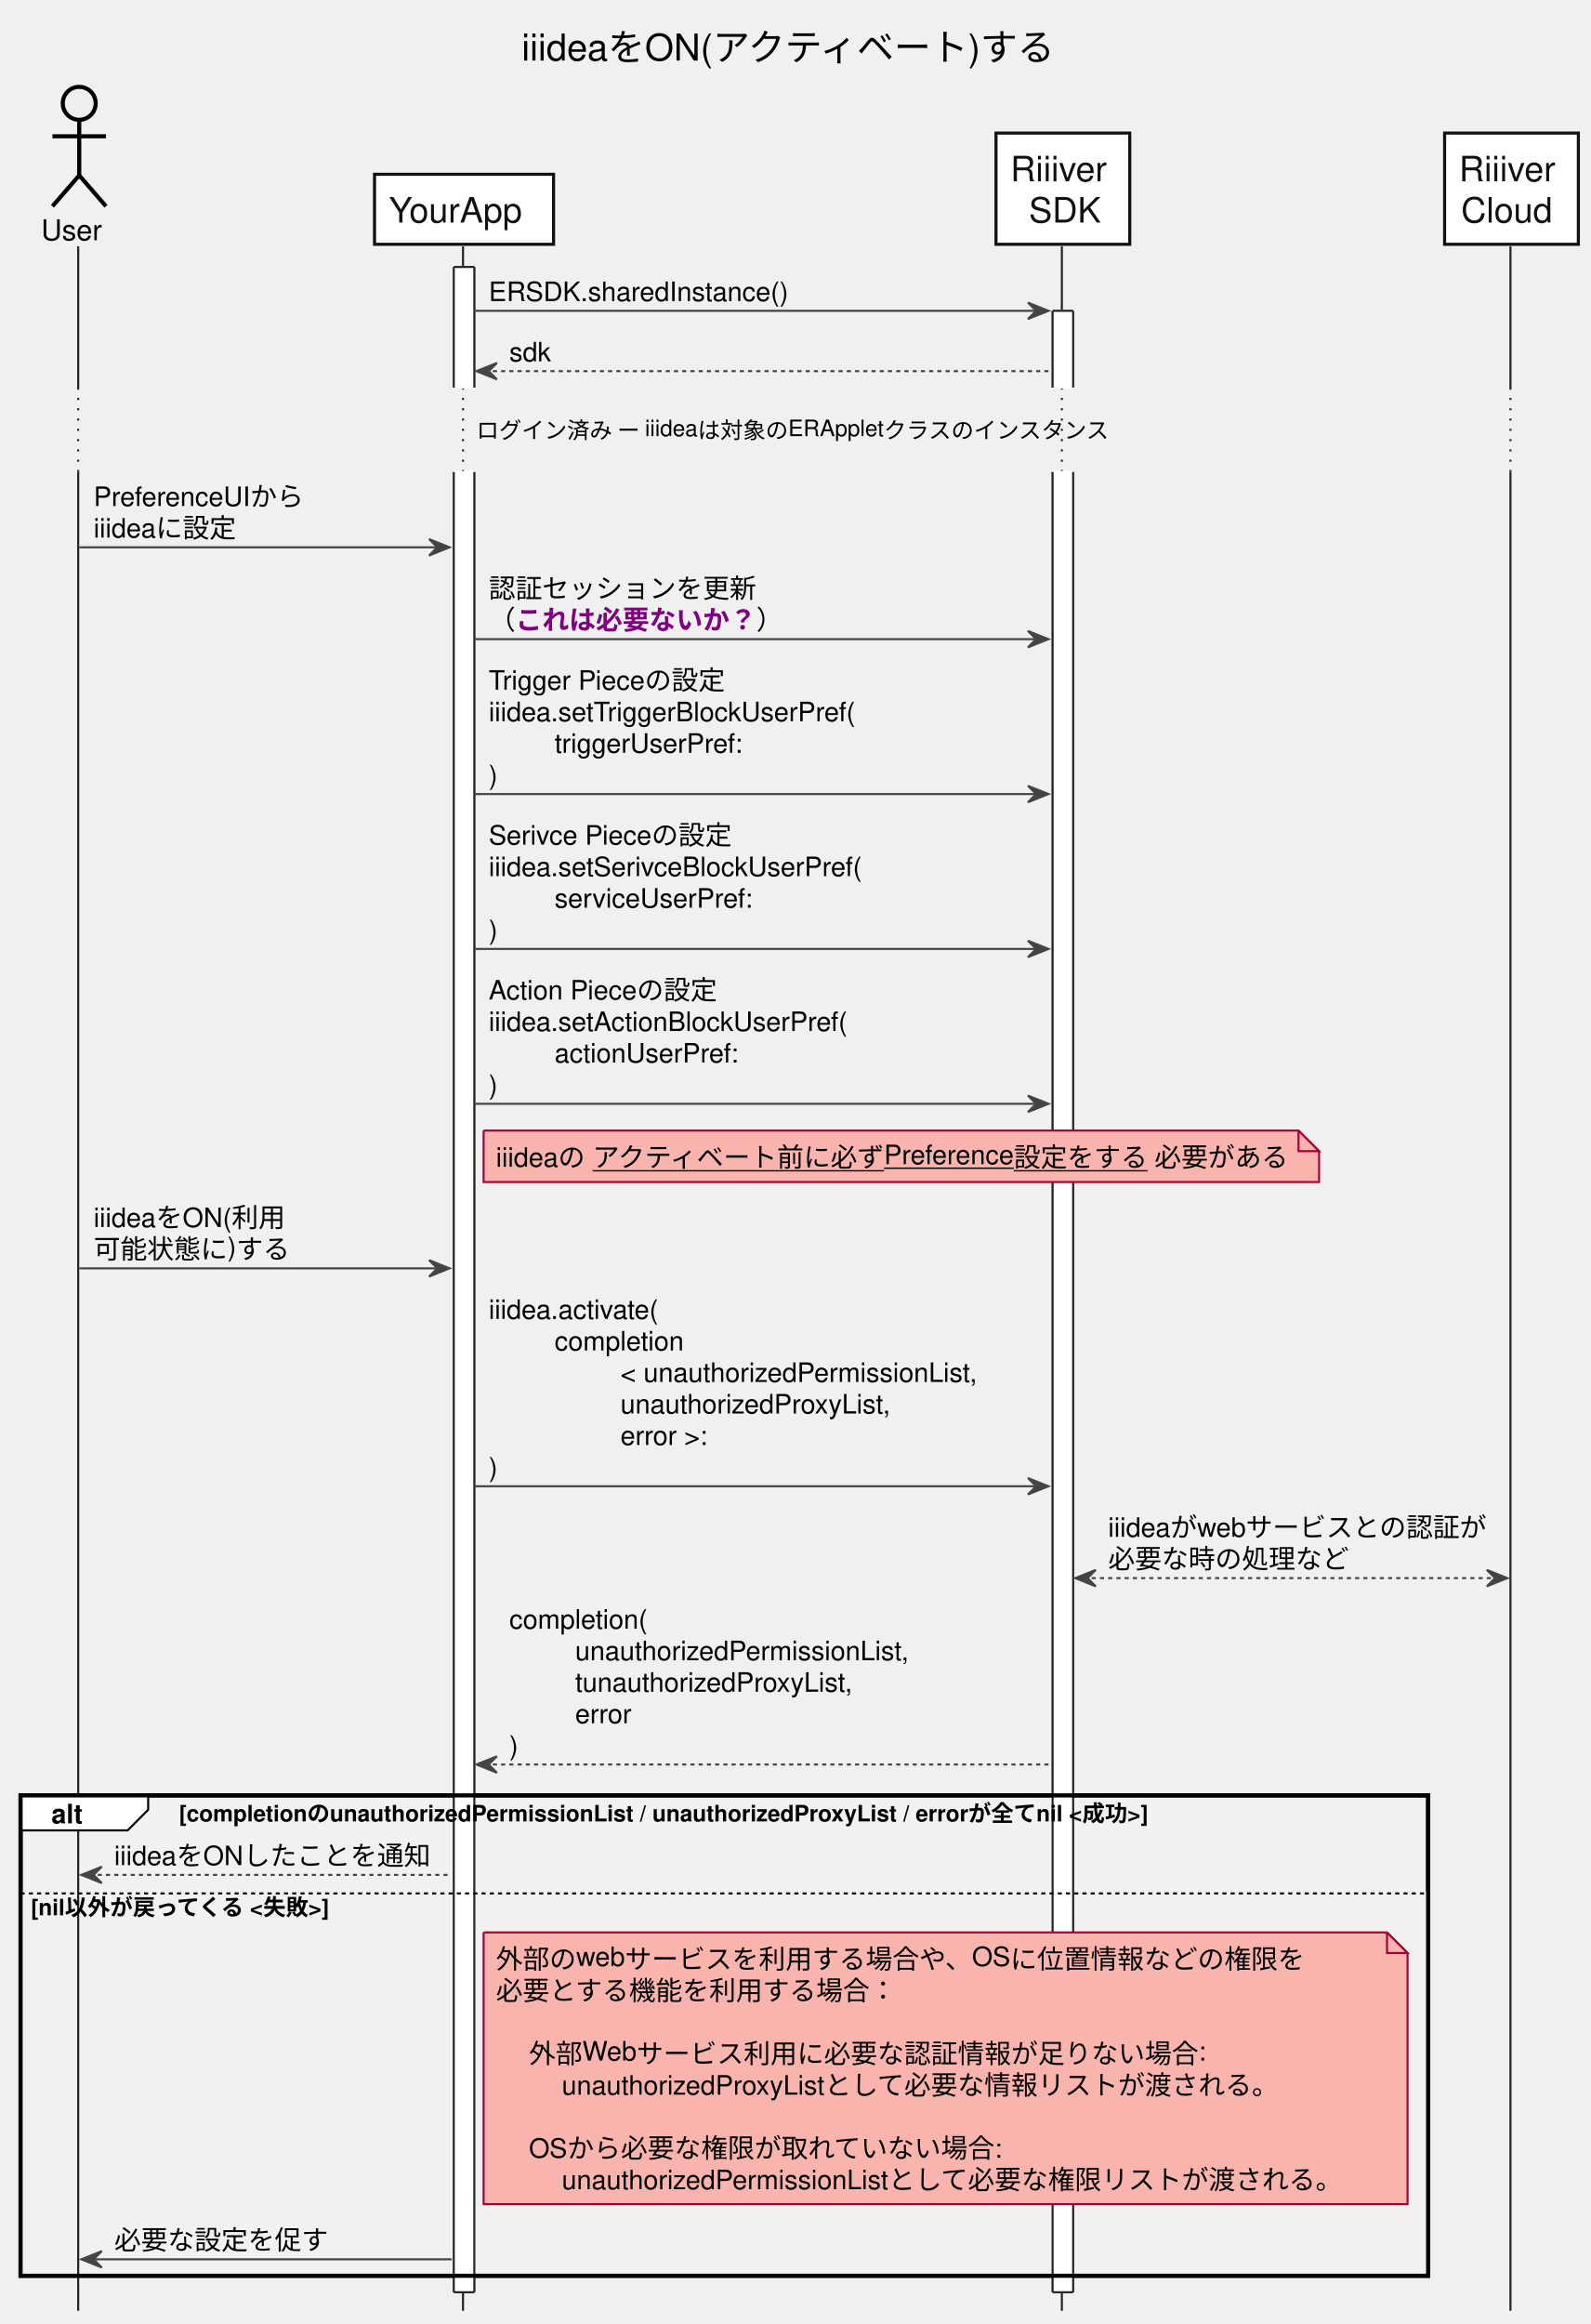
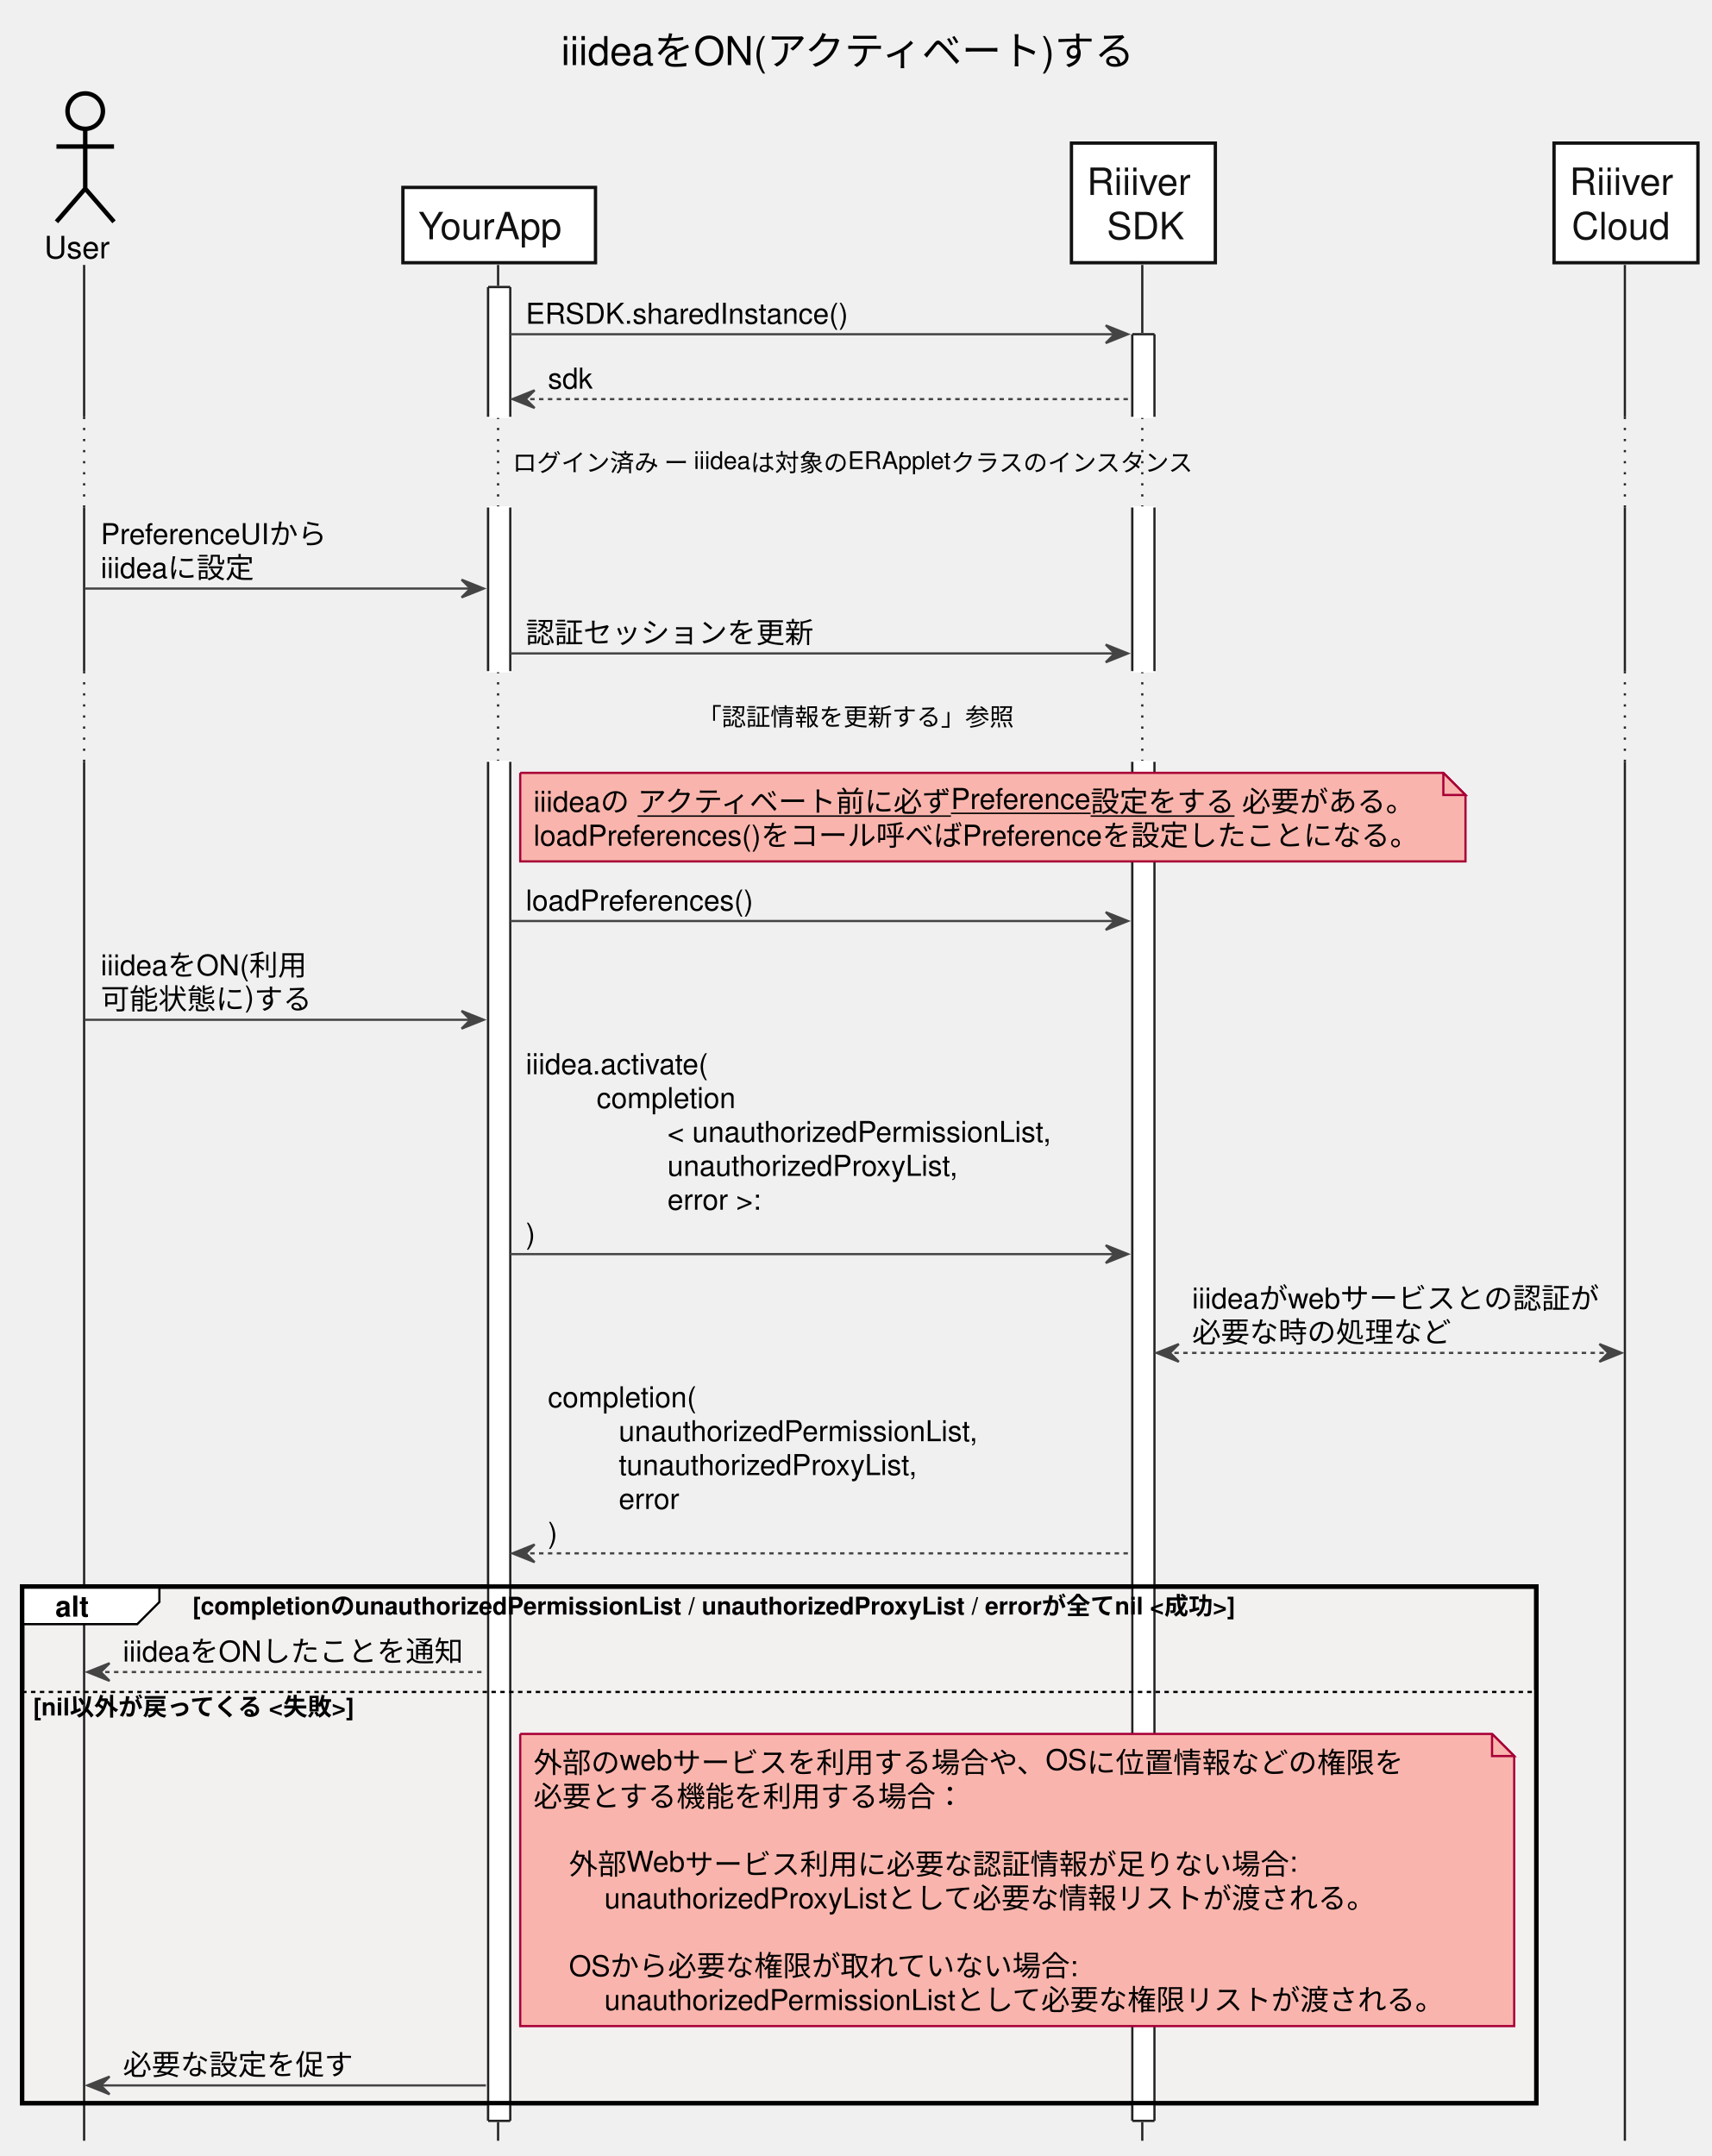
- <svg xmlns="http://www.w3.org/2000/svg" contentScriptType="application/ecmascript" contentStyleType="text/css" height="1129px" preserveAspectRatio="none" style="width:773px;height:1129px;background:#F2EEE6;" version="1.1" viewBox="0 0 773 1129" width="773px" zoomAndPan="magnify">
+ <svg xmlns="http://www.w3.org/2000/svg" contentScriptType="application/ecmascript" contentStyleType="text/css" height="974px" preserveAspectRatio="none" style="width:773px;height:974px;background:#F2EEE6;" version="1.1" viewBox="0 0 773 974" width="773px" zoomAndPan="magnify">
  <defs />
  <g>
    <text fill="#000000" font-family="Noto Sans JP, Helvetica, Arial, Liberation Sans" font-size="18" lengthAdjust="spacing" textLength="265" x="253.5" y="29.402">iiideaをON(アクティベート)する</text>
    <rect fill="#FFFFFF" height="58.621" style="stroke:#FFFFFF;stroke-width:1.0;" width="10" x="220.5" y="129.688" />
    <line style="stroke:#222222;stroke-width:1.0;" x1="220.5" x2="220.5" y1="129.688" y2="188.309" />
    <line style="stroke:#222222;stroke-width:1.0;" x1="230.5" x2="230.5" y1="129.688" y2="188.309" />
    <line style="stroke:#222222;stroke-width:1.0;" x1="220.5" x2="230.5" y1="129.688" y2="129.688" />
-     <rect fill="#FFFFFF" height="884.309" style="stroke:#FFFFFF;stroke-width:1.0;" width="10" x="220.5" y="229.264" />
-     <line style="stroke:#222222;stroke-width:1.0;" x1="220.5" x2="220.5" y1="229.264" y2="1113.572" />
-     <line style="stroke:#222222;stroke-width:1.0;" x1="230.5" x2="230.5" y1="229.264" y2="1113.572" />
-     <line style="stroke:#222222;stroke-width:1.0;" x1="220.5" x2="230.5" y1="1113.572" y2="1113.572" />
+     <rect fill="#FFFFFF" height="73.932" style="stroke:#FFFFFF;stroke-width:1.0;" width="10" x="220.5" y="229.264" />
+     <line style="stroke:#222222;stroke-width:1.0;" x1="220.5" x2="220.5" y1="229.264" y2="303.195" />
+     <line style="stroke:#222222;stroke-width:1.0;" x1="230.5" x2="230.5" y1="229.264" y2="303.195" />
+     <rect fill="#FFFFFF" height="613.961" style="stroke:#FFFFFF;stroke-width:1.0;" width="10" x="220.5" y="344.15" />
+     <line style="stroke:#222222;stroke-width:1.0;" x1="220.5" x2="220.5" y1="344.15" y2="958.111" />
+     <line style="stroke:#222222;stroke-width:1.0;" x1="230.5" x2="230.5" y1="344.15" y2="958.111" />
+     <line style="stroke:#222222;stroke-width:1.0;" x1="220.5" x2="230.5" y1="958.111" y2="958.111" />
    <rect fill="#FFFFFF" height="37.31" style="stroke:#FFFFFF;stroke-width:1.0;" width="10" x="511.5" y="150.998" />
    <line style="stroke:#222222;stroke-width:1.0;" x1="511.5" x2="511.5" y1="150.998" y2="188.309" />
    <line style="stroke:#222222;stroke-width:1.0;" x1="521.5" x2="521.5" y1="150.998" y2="188.309" />
    <line style="stroke:#222222;stroke-width:1.0;" x1="511.5" x2="521.5" y1="150.998" y2="150.998" />
-     <rect fill="#FFFFFF" height="884.309" style="stroke:#FFFFFF;stroke-width:1.0;" width="10" x="511.5" y="229.264" />
-     <line style="stroke:#222222;stroke-width:1.0;" x1="511.5" x2="511.5" y1="229.264" y2="1113.572" />
-     <line style="stroke:#222222;stroke-width:1.0;" x1="521.5" x2="521.5" y1="229.264" y2="1113.572" />
-     <line style="stroke:#222222;stroke-width:1.0;" x1="511.5" x2="521.5" y1="1113.572" y2="1113.572" />
-     <rect fill="#F3F0F0" height="233.371" style="stroke:#000000;stroke-width:2.0;" width="684" x="10" y="872.201" />
-     <rect fill="#F3F0F0" height="186.75" style="stroke:none;stroke-width:1.0;" width="684" x="10" y="918.822" />
+     <rect fill="#FFFFFF" height="73.932" style="stroke:#FFFFFF;stroke-width:1.0;" width="10" x="511.5" y="229.264" />
+     <line style="stroke:#222222;stroke-width:1.0;" x1="511.5" x2="511.5" y1="229.264" y2="303.195" />
+     <line style="stroke:#222222;stroke-width:1.0;" x1="521.5" x2="521.5" y1="229.264" y2="303.195" />
+     <rect fill="#FFFFFF" height="613.961" style="stroke:#FFFFFF;stroke-width:1.0;" width="10" x="511.5" y="344.15" />
+     <line style="stroke:#222222;stroke-width:1.0;" x1="511.5" x2="511.5" y1="344.15" y2="958.111" />
+     <line style="stroke:#222222;stroke-width:1.0;" x1="521.5" x2="521.5" y1="344.15" y2="958.111" />
+     <line style="stroke:#222222;stroke-width:1.0;" x1="511.5" x2="521.5" y1="958.111" y2="958.111" />
+     <rect fill="#F3F0F0" height="233.371" style="stroke:#000000;stroke-width:2.0;" width="684" x="10" y="716.74" />
+     <rect fill="#F3F0F0" height="186.75" style="stroke:none;stroke-width:1.0;" width="684" x="10" y="763.361" />
    <line style="stroke:#222222;stroke-width:1.0;" x1="38" x2="38" y1="119.688" y2="188.309" />
    <line style="stroke:#222222;stroke-width:1.0;stroke-dasharray:1.0,4.0;" x1="38" x2="38" y1="188.309" y2="229.264" />
-     <line style="stroke:#222222;stroke-width:1.0;" x1="38" x2="38" y1="229.264" y2="1122.572" />
+     <line style="stroke:#222222;stroke-width:1.0;" x1="38" x2="38" y1="229.264" y2="303.195" />
+     <line style="stroke:#222222;stroke-width:1.0;stroke-dasharray:1.0,4.0;" x1="38" x2="38" y1="303.195" y2="344.15" />
+     <line style="stroke:#222222;stroke-width:1.0;" x1="38" x2="38" y1="344.15" y2="967.111" />
    <line style="stroke:#222222;stroke-width:1.0;" x1="225" x2="225" y1="119.688" y2="188.309" />
    <line style="stroke:#222222;stroke-width:1.0;stroke-dasharray:1.0,4.0;" x1="225" x2="225" y1="188.309" y2="229.264" />
-     <line style="stroke:#222222;stroke-width:1.0;" x1="225" x2="225" y1="229.264" y2="1122.572" />
+     <line style="stroke:#222222;stroke-width:1.0;" x1="225" x2="225" y1="229.264" y2="303.195" />
+     <line style="stroke:#222222;stroke-width:1.0;stroke-dasharray:1.0,4.0;" x1="225" x2="225" y1="303.195" y2="344.15" />
+     <line style="stroke:#222222;stroke-width:1.0;" x1="225" x2="225" y1="344.15" y2="967.111" />
    <line style="stroke:#222222;stroke-width:1.0;" x1="516" x2="516" y1="119.688" y2="188.309" />
    <line style="stroke:#222222;stroke-width:1.0;stroke-dasharray:1.0,4.0;" x1="516" x2="516" y1="188.309" y2="229.264" />
-     <line style="stroke:#222222;stroke-width:1.0;" x1="516" x2="516" y1="229.264" y2="1122.572" />
+     <line style="stroke:#222222;stroke-width:1.0;" x1="516" x2="516" y1="229.264" y2="303.195" />
+     <line style="stroke:#222222;stroke-width:1.0;stroke-dasharray:1.0,4.0;" x1="516" x2="516" y1="303.195" y2="344.15" />
+     <line style="stroke:#222222;stroke-width:1.0;" x1="516" x2="516" y1="344.15" y2="967.111" />
    <line style="stroke:#222222;stroke-width:1.0;" x1="734" x2="734" y1="119.688" y2="188.309" />
    <line style="stroke:#222222;stroke-width:1.0;stroke-dasharray:1.0,4.0;" x1="734" x2="734" y1="188.309" y2="229.264" />
-     <line style="stroke:#222222;stroke-width:1.0;" x1="734" x2="734" y1="229.264" y2="1122.572" />
+     <line style="stroke:#222222;stroke-width:1.0;" x1="734" x2="734" y1="229.264" y2="303.195" />
+     <line style="stroke:#222222;stroke-width:1.0;stroke-dasharray:1.0,4.0;" x1="734" x2="734" y1="303.195" y2="344.15" />
+     <line style="stroke:#222222;stroke-width:1.0;" x1="734" x2="734" y1="344.15" y2="967.111" />
    <text fill="#000000" font-family="Noto Sans JP, Helvetica, Arial, Liberation Sans" font-size="14" lengthAdjust="spacing" textLength="31" x="20" y="116.734">User</text>
    <ellipse cx="38.5" cy="50.199" fill="#EEEEEE" rx="8" ry="8" style="stroke:#000000;stroke-width:2.0;" />
    <path d="M38.5,58.199 L38.5,85.199 M25.5,66.199 L51.5,66.199 M38.5,85.199 L25.5,100.199 M38.5,85.199 L51.5,100.199 " fill="none" style="stroke:#000000;stroke-width:2.0;" />
    <rect fill="#FFFFFF" height="34.022" style="stroke:#111111;stroke-width:1.5;" width="87" x="182" y="84.666" />
    <text fill="#111111" font-family="Noto Sans JP, Helvetica, Arial, Liberation Sans" font-size="17" lengthAdjust="spacing" textLength="73" x="189" y="108.102">YourApp</text>
    <rect fill="#FFFFFF" height="54.043" style="stroke:#111111;stroke-width:1.5;" width="65" x="484" y="64.644" />
    <text fill="#111111" font-family="Noto Sans JP, Helvetica, Arial, Liberation Sans" font-size="17" lengthAdjust="spacing" textLength="51" x="491" y="88.08">Riiiver</text>
    <text fill="#111111" font-family="Noto Sans JP, Helvetica, Arial, Liberation Sans" font-size="17" lengthAdjust="spacing" textLength="33" x="500" y="108.102">SDK</text>
    <rect fill="#FFFFFF" height="54.043" style="stroke:#111111;stroke-width:1.5;" width="65" x="702" y="64.644" />
    <text fill="#111111" font-family="Noto Sans JP, Helvetica, Arial, Liberation Sans" font-size="17" lengthAdjust="spacing" textLength="51" x="709" y="88.08">Riiiver</text>
    <text fill="#111111" font-family="Noto Sans JP, Helvetica, Arial, Liberation Sans" font-size="17" lengthAdjust="spacing" textLength="49" x="710" y="108.102">Cloud</text>
    <rect fill="#FFFFFF" height="58.621" style="stroke:#FFFFFF;stroke-width:1.0;" width="10" x="220.5" y="129.688" />
    <line style="stroke:#222222;stroke-width:1.0;" x1="220.5" x2="220.5" y1="129.688" y2="188.309" />
    <line style="stroke:#222222;stroke-width:1.0;" x1="230.5" x2="230.5" y1="129.688" y2="188.309" />
    <line style="stroke:#222222;stroke-width:1.0;" x1="220.5" x2="230.5" y1="129.688" y2="129.688" />
-     <rect fill="#FFFFFF" height="884.309" style="stroke:#FFFFFF;stroke-width:1.0;" width="10" x="220.5" y="229.264" />
-     <line style="stroke:#222222;stroke-width:1.0;" x1="220.5" x2="220.5" y1="229.264" y2="1113.572" />
-     <line style="stroke:#222222;stroke-width:1.0;" x1="230.5" x2="230.5" y1="229.264" y2="1113.572" />
-     <line style="stroke:#222222;stroke-width:1.0;" x1="220.5" x2="230.5" y1="1113.572" y2="1113.572" />
+     <rect fill="#FFFFFF" height="73.932" style="stroke:#FFFFFF;stroke-width:1.0;" width="10" x="220.5" y="229.264" />
+     <line style="stroke:#222222;stroke-width:1.0;" x1="220.5" x2="220.5" y1="229.264" y2="303.195" />
+     <line style="stroke:#222222;stroke-width:1.0;" x1="230.5" x2="230.5" y1="229.264" y2="303.195" />
+     <rect fill="#FFFFFF" height="613.961" style="stroke:#FFFFFF;stroke-width:1.0;" width="10" x="220.5" y="344.15" />
+     <line style="stroke:#222222;stroke-width:1.0;" x1="220.5" x2="220.5" y1="344.15" y2="958.111" />
+     <line style="stroke:#222222;stroke-width:1.0;" x1="230.5" x2="230.5" y1="344.15" y2="958.111" />
+     <line style="stroke:#222222;stroke-width:1.0;" x1="220.5" x2="230.5" y1="958.111" y2="958.111" />
    <rect fill="#FFFFFF" height="37.31" style="stroke:#FFFFFF;stroke-width:1.0;" width="10" x="511.5" y="150.998" />
    <line style="stroke:#222222;stroke-width:1.0;" x1="511.5" x2="511.5" y1="150.998" y2="188.309" />
    <line style="stroke:#222222;stroke-width:1.0;" x1="521.5" x2="521.5" y1="150.998" y2="188.309" />
    <line style="stroke:#222222;stroke-width:1.0;" x1="511.5" x2="521.5" y1="150.998" y2="150.998" />
-     <rect fill="#FFFFFF" height="884.309" style="stroke:#FFFFFF;stroke-width:1.0;" width="10" x="511.5" y="229.264" />
-     <line style="stroke:#222222;stroke-width:1.0;" x1="511.5" x2="511.5" y1="229.264" y2="1113.572" />
-     <line style="stroke:#222222;stroke-width:1.0;" x1="521.5" x2="521.5" y1="229.264" y2="1113.572" />
-     <line style="stroke:#222222;stroke-width:1.0;" x1="511.5" x2="521.5" y1="1113.572" y2="1113.572" />
+     <rect fill="#FFFFFF" height="73.932" style="stroke:#FFFFFF;stroke-width:1.0;" width="10" x="511.5" y="229.264" />
+     <line style="stroke:#222222;stroke-width:1.0;" x1="511.5" x2="511.5" y1="229.264" y2="303.195" />
+     <line style="stroke:#222222;stroke-width:1.0;" x1="521.5" x2="521.5" y1="229.264" y2="303.195" />
+     <rect fill="#FFFFFF" height="613.961" style="stroke:#FFFFFF;stroke-width:1.0;" width="10" x="511.5" y="344.15" />
+     <line style="stroke:#222222;stroke-width:1.0;" x1="511.5" x2="511.5" y1="344.15" y2="958.111" />
+     <line style="stroke:#222222;stroke-width:1.0;" x1="521.5" x2="521.5" y1="344.15" y2="958.111" />
+     <line style="stroke:#222222;stroke-width:1.0;" x1="511.5" x2="521.5" y1="958.111" y2="958.111" />
    <polygon fill="#444444" points="499.5,146.998,509.5,150.998,499.5,154.998,503.5,150.998" style="stroke:#444444;stroke-width:1.0;" />
    <line style="stroke:#444444;stroke-width:1.0;" x1="230.5" x2="505.5" y1="150.998" y2="150.998" />
    <text fill="#000000" font-family="Noto Sans JP, Helvetica, Arial, Liberation Sans" font-size="13" lengthAdjust="spacing" textLength="147" x="237.5" y="146.256">ERSDK.sharedInstance()</text>
    <polygon fill="#444444" points="241.5,176.309,231.5,180.309,241.5,184.309,237.5,180.309" style="stroke:#444444;stroke-width:1.0;" />
    <line style="stroke:#444444;stroke-width:1.0;stroke-dasharray:2.0,2.0;" x1="235.5" x2="510.5" y1="180.309" y2="180.309" />
    <text fill="#000000" font-family="Noto Sans JP, Helvetica, Arial, Liberation Sans" font-size="13" lengthAdjust="spacing" textLength="23" x="247.5" y="175.566">sdk</text>
    <text fill="#000000" font-family="Noto Sans JP, Helvetica, Arial, Liberation Sans" font-size="11" lengthAdjust="spacing" textLength="313" x="231.5" y="212.943">ログイン済み ー iiideaは対象のERAppletクラスのインスタンス</text>
    <polygon fill="#444444" points="208.5,261.885,218.5,265.885,208.5,269.885,212.5,265.885" style="stroke:#444444;stroke-width:1.0;" />
    <line style="stroke:#444444;stroke-width:1.0;" x1="38.5" x2="214.5" y1="265.885" y2="265.885" />
    <text fill="#000000" font-family="Noto Sans JP, Helvetica, Arial, Liberation Sans" font-size="13" lengthAdjust="spacing" textLength="104" x="45.5" y="245.832">PreferenceUIから</text>
    <text fill="#000000" font-family="Noto Sans JP, Helvetica, Arial, Liberation Sans" font-size="13" lengthAdjust="spacing" textLength="73" x="45.5" y="261.143">iiideaに設定</text>
-     <polygon fill="#444444" points="499.5,306.506,509.5,310.506,499.5,314.506,503.5,310.506" style="stroke:#444444;stroke-width:1.0;" />
-     <line style="stroke:#444444;stroke-width:1.0;" x1="230.5" x2="505.5" y1="310.506" y2="310.506" />
+     <polygon fill="#444444" points="499.5,291.195,509.5,295.195,499.5,299.195,503.5,295.195" style="stroke:#444444;stroke-width:1.0;" />
+     <line style="stroke:#444444;stroke-width:1.0;" x1="230.5" x2="505.5" y1="295.195" y2="295.195" />
    <text fill="#000000" font-family="Noto Sans JP, Helvetica, Arial, Liberation Sans" font-size="13" lengthAdjust="spacing" textLength="130" x="237.5" y="290.453">認証セッションを更新</text>
-     <text fill="#000000" font-family="Noto Sans JP, Helvetica, Arial, Liberation Sans" font-size="13" lengthAdjust="spacing" textLength="13" x="237.5" y="305.764">（</text>
-     <text fill="#800080" font-family="Noto Sans JP, Helvetica, Arial, Liberation Sans" font-size="13" font-weight="bold" lengthAdjust="spacing" textLength="117" x="250.5" y="305.764">これは必要ないか？</text>
-     <text fill="#000000" font-family="Noto Sans JP, Helvetica, Arial, Liberation Sans" font-size="13" lengthAdjust="spacing" textLength="13" x="367.5" y="305.764">）</text>
-     <polygon fill="#444444" points="499.5,381.748,509.5,385.748,499.5,389.748,503.5,385.748" style="stroke:#444444;stroke-width:1.0;" />
-     <line style="stroke:#444444;stroke-width:1.0;" x1="230.5" x2="505.5" y1="385.748" y2="385.748" />
-     <text fill="#000000" font-family="Noto Sans JP, Helvetica, Arial, Liberation Sans" font-size="13" lengthAdjust="spacing" textLength="120" x="237.5" y="335.074">Trigger Pieceの設定</text>
-     <text fill="#000000" font-family="Noto Sans JP, Helvetica, Arial, Liberation Sans" font-size="13" lengthAdjust="spacing" textLength="192" x="237.5" y="350.385">iiidea.setTriggerBlockUserPref(</text>
-     <text fill="#000000" font-family="Noto Sans JP, Helvetica, Arial, Liberation Sans" font-size="13" lengthAdjust="spacing" textLength="98" x="269.5" y="365.695">triggerUserPref:</text>
-     <text fill="#000000" font-family="Noto Sans JP, Helvetica, Arial, Liberation Sans" font-size="13" lengthAdjust="spacing" textLength="4" x="237.5" y="381.006">)</text>
-     <polygon fill="#444444" points="499.5,456.99,509.5,460.99,499.5,464.99,503.5,460.99" style="stroke:#444444;stroke-width:1.0;" />
-     <line style="stroke:#444444;stroke-width:1.0;" x1="230.5" x2="505.5" y1="460.99" y2="460.99" />
-     <text fill="#000000" font-family="Noto Sans JP, Helvetica, Arial, Liberation Sans" font-size="13" lengthAdjust="spacing" textLength="119" x="237.5" y="410.316">Serivce Pieceの設定</text>
-     <text fill="#000000" font-family="Noto Sans JP, Helvetica, Arial, Liberation Sans" font-size="13" lengthAdjust="spacing" textLength="191" x="237.5" y="425.627">iiidea.setSerivceBlockUserPref(</text>
-     <text fill="#000000" font-family="Noto Sans JP, Helvetica, Arial, Liberation Sans" font-size="13" lengthAdjust="spacing" textLength="100" x="269.5" y="440.938">serviceUserPref:</text>
-     <text fill="#000000" font-family="Noto Sans JP, Helvetica, Arial, Liberation Sans" font-size="13" lengthAdjust="spacing" textLength="4" x="237.5" y="456.248">)</text>
-     <polygon fill="#444444" points="499.5,532.232,509.5,536.232,499.5,540.232,503.5,536.232" style="stroke:#444444;stroke-width:1.0;" />
-     <line style="stroke:#444444;stroke-width:1.0;" x1="230.5" x2="505.5" y1="536.232" y2="536.232" />
-     <text fill="#000000" font-family="Noto Sans JP, Helvetica, Arial, Liberation Sans" font-size="13" lengthAdjust="spacing" textLength="116" x="237.5" y="485.559">Action Pieceの設定</text>
-     <text fill="#000000" font-family="Noto Sans JP, Helvetica, Arial, Liberation Sans" font-size="13" lengthAdjust="spacing" textLength="188" x="237.5" y="500.869">iiidea.setActionBlockUserPref(</text>
-     <text fill="#000000" font-family="Noto Sans JP, Helvetica, Arial, Liberation Sans" font-size="13" lengthAdjust="spacing" textLength="95" x="269.5" y="516.18">actionUserPref:</text>
-     <text fill="#000000" font-family="Noto Sans JP, Helvetica, Arial, Liberation Sans" font-size="13" lengthAdjust="spacing" textLength="4" x="237.5" y="531.49">)</text>
-     <path d="M235,549.232 L235,574.232 L641,574.232 L641,559.232 L631,549.232 L235,549.232 " fill="#F9B5AD" style="stroke:#A80036;stroke-width:1.0;" />
-     <path d="M631,549.232 L631,559.232 L641,559.232 L631,549.232 " fill="#F9B5AD" style="stroke:#A80036;stroke-width:1.0;" />
-     <text fill="#000000" font-family="Noto Sans JP, Helvetica, Arial, Liberation Sans" font-size="13" lengthAdjust="spacing" textLength="47" x="241" y="566.801">iiideaの</text>
-     <text fill="#000000" font-family="Noto Sans JP, Helvetica, Arial, Liberation Sans" font-size="13" lengthAdjust="spacing" text-decoration="underline" textLength="273" x="288" y="566.801">アクティベート前に必ずPreference設定をする</text>
-     <text fill="#000000" font-family="Noto Sans JP, Helvetica, Arial, Liberation Sans" font-size="13" lengthAdjust="spacing" textLength="65" x="561" y="566.801">必要がある</text>
-     <polygon fill="#444444" points="208.5,612.164,218.5,616.164,208.5,620.164,212.5,616.164" style="stroke:#444444;stroke-width:1.0;" />
-     <line style="stroke:#444444;stroke-width:1.0;" x1="38.5" x2="214.5" y1="616.164" y2="616.164" />
-     <text fill="#000000" font-family="Noto Sans JP, Helvetica, Arial, Liberation Sans" font-size="13" lengthAdjust="spacing" textLength="97" x="45.5" y="596.111">iiideaをON(利用</text>
-     <text fill="#000000" font-family="Noto Sans JP, Helvetica, Arial, Liberation Sans" font-size="13" lengthAdjust="spacing" textLength="95" x="45.5" y="611.422">可能状態に)する</text>
-     <polygon fill="#444444" points="499.5,718.027,509.5,722.027,499.5,726.027,503.5,722.027" style="stroke:#444444;stroke-width:1.0;" />
-     <line style="stroke:#444444;stroke-width:1.0;" x1="230.5" x2="505.5" y1="722.027" y2="722.027" />
-     <text fill="#000000" font-family="Noto Sans JP, Helvetica, Arial, Liberation Sans" font-size="13" lengthAdjust="spacing" textLength="91" x="237.5" y="640.732">iiidea.activate(</text>
-     <text fill="#000000" font-family="Noto Sans JP, Helvetica, Arial, Liberation Sans" font-size="13" lengthAdjust="spacing" textLength="71" x="269.5" y="656.043">completion</text>
-     <text fill="#000000" font-family="Noto Sans JP, Helvetica, Arial, Liberation Sans" font-size="13" lengthAdjust="spacing" textLength="193" x="301.5" y="671.354">&lt; unauthorizedPermissionList,</text>
-     <text fill="#000000" font-family="Noto Sans JP, Helvetica, Arial, Liberation Sans" font-size="13" lengthAdjust="spacing" textLength="145" x="301.5" y="686.664">unauthorizedProxyList,</text>
-     <text fill="#000000" font-family="Noto Sans JP, Helvetica, Arial, Liberation Sans" font-size="13" lengthAdjust="spacing" textLength="48" x="301.5" y="701.975">error &gt;:</text>
-     <text fill="#000000" font-family="Noto Sans JP, Helvetica, Arial, Liberation Sans" font-size="13" lengthAdjust="spacing" textLength="4" x="237.5" y="717.285">)</text>
-     <polygon fill="#444444" points="532.5,762.648,522.5,766.648,532.5,770.648,528.5,766.648" style="stroke:#444444;stroke-width:1.0;" />
-     <polygon fill="#444444" points="722.5,762.648,732.5,766.648,722.5,770.648,726.5,766.648" style="stroke:#444444;stroke-width:1.0;" />
-     <line style="stroke:#444444;stroke-width:1.0;stroke-dasharray:2.0,2.0;" x1="526.5" x2="728.5" y1="766.648" y2="766.648" />
-     <text fill="#000000" font-family="Noto Sans JP, Helvetica, Arial, Liberation Sans" font-size="13" lengthAdjust="spacing" textLength="189" x="538.5" y="746.596">iiideaがwebサービスとの認証が</text>
-     <text fill="#000000" font-family="Noto Sans JP, Helvetica, Arial, Liberation Sans" font-size="13" lengthAdjust="spacing" textLength="117" x="538.5" y="761.906">必要な時の処理など</text>
-     <polygon fill="#444444" points="241.5,853.201,231.5,857.201,241.5,861.201,237.5,857.201" style="stroke:#444444;stroke-width:1.0;" />
-     <line style="stroke:#444444;stroke-width:1.0;stroke-dasharray:2.0,2.0;" x1="235.5" x2="510.5" y1="857.201" y2="857.201" />
-     <text fill="#000000" font-family="Noto Sans JP, Helvetica, Arial, Liberation Sans" font-size="13" lengthAdjust="spacing" textLength="75" x="247.5" y="791.217">completion(</text>
-     <text fill="#000000" font-family="Noto Sans JP, Helvetica, Arial, Liberation Sans" font-size="13" lengthAdjust="spacing" textLength="179" x="279.5" y="806.527">unauthorizedPermissionList,</text>
-     <text fill="#000000" font-family="Noto Sans JP, Helvetica, Arial, Liberation Sans" font-size="13" lengthAdjust="spacing" textLength="150" x="279.5" y="821.838">tunauthorizedProxyList,</text>
-     <text fill="#000000" font-family="Noto Sans JP, Helvetica, Arial, Liberation Sans" font-size="13" lengthAdjust="spacing" textLength="30" x="279.5" y="837.148">error</text>
-     <text fill="#000000" font-family="Noto Sans JP, Helvetica, Arial, Liberation Sans" font-size="13" lengthAdjust="spacing" textLength="4" x="247.5" y="852.459">)</text>
-     <path d="M10,872.201 L72,872.201 L72,879.201 L62,889.201 L10,889.201 L10,872.201 " fill="#FFFFFF" style="stroke:#000000;stroke-width:1.0;" />
-     <rect fill="none" height="233.371" style="stroke:#000000;stroke-width:2.0;" width="684" x="10" y="872.201" />
-     <text fill="#000000" font-family="Noto Sans JP, Helvetica, Arial, Liberation Sans" font-size="13" font-weight="bold" lengthAdjust="spacing" textLength="17" x="25" y="885.769">alt</text>
-     <text fill="#000000" font-family="Noto Sans JP, Helvetica, Arial, Liberation Sans" font-size="11" font-weight="bold" lengthAdjust="spacing" textLength="510" x="87" y="884.836">[completionのunauthorizedPermissionList / unauthorizedProxyList / errorが全てnil &lt;成功&gt;]</text>
-     <polygon fill="#444444" points="49.5,906.822,39.5,910.822,49.5,914.822,45.5,910.822" style="stroke:#444444;stroke-width:1.0;" />
-     <line style="stroke:#444444;stroke-width:1.0;stroke-dasharray:2.0,2.0;" x1="43.5" x2="219.5" y1="910.822" y2="910.822" />
-     <text fill="#000000" font-family="Noto Sans JP, Helvetica, Arial, Liberation Sans" font-size="13" lengthAdjust="spacing" textLength="158" x="55.5" y="906.08">iiideaをONしたことを通知</text>
-     <line style="stroke:#000000;stroke-width:1.0;stroke-dasharray:2.0,2.0;" x1="10" x2="694" y1="919.822" y2="919.822" />
-     <text fill="#000000" font-family="Noto Sans JP, Helvetica, Arial, Liberation Sans" font-size="11" font-weight="bold" lengthAdjust="spacing" textLength="155" x="15" y="930.457">[nil以外が戻ってくる &lt;失敗&gt;]</text>
-     <path d="M235,938.777 L235,1070.777 L684,1070.777 L684,948.777 L674,938.777 L235,938.777 " fill="#F9B5AD" style="stroke:#A80036;stroke-width:1.0;" />
-     <path d="M674,938.777 L674,948.777 L684,948.777 L674,938.777 " fill="#F9B5AD" style="stroke:#A80036;stroke-width:1.0;" />
-     <text fill="#000000" font-family="Noto Sans JP, Helvetica, Arial, Liberation Sans" font-size="13" lengthAdjust="spacing" textLength="393" x="241" y="956.346">外部のwebサービスを利用する場合や、OSに位置情報などの権限を</text>
-     <text fill="#000000" font-family="Noto Sans JP, Helvetica, Arial, Liberation Sans" font-size="13" lengthAdjust="spacing" textLength="195" x="241" y="971.656">必要とする機能を利用する場合：</text>
-     <text fill="#000000" font-family="Noto Sans JP, Helvetica, Arial, Liberation Sans" font-size="13" lengthAdjust="spacing" textLength="0" x="245" y="986.967" />
-     <text fill="#000000" font-family="Noto Sans JP, Helvetica, Arial, Liberation Sans" font-size="13" lengthAdjust="spacing" textLength="329" x="257" y="1002.277">外部Webサービス利用に必要な認証情報が足りない場合:</text>
-     <text fill="#000000" font-family="Noto Sans JP, Helvetica, Arial, Liberation Sans" font-size="13" lengthAdjust="spacing" textLength="362" x="273" y="1017.588">unauthorizedProxyListとして必要な情報リストが渡される。</text>
-     <text fill="#000000" font-family="Noto Sans JP, Helvetica, Arial, Liberation Sans" font-size="13" lengthAdjust="spacing" textLength="0" x="245" y="1032.898" />
-     <text fill="#000000" font-family="Noto Sans JP, Helvetica, Arial, Liberation Sans" font-size="13" lengthAdjust="spacing" textLength="229" x="257" y="1048.209">OSから必要な権限が取れていない場合:</text>
-     <text fill="#000000" font-family="Noto Sans JP, Helvetica, Arial, Liberation Sans" font-size="13" lengthAdjust="spacing" textLength="396" x="273" y="1063.52">unauthorizedPermissionListとして必要な権限リストが渡される。</text>
-     <polygon fill="#444444" points="49.5,1093.572,39.5,1097.572,49.5,1101.572,45.5,1097.572" style="stroke:#444444;stroke-width:1.0;" />
-     <line style="stroke:#444444;stroke-width:1.0;" x1="43.5" x2="219.5" y1="1097.572" y2="1097.572" />
-     <text fill="#000000" font-family="Noto Sans JP, Helvetica, Arial, Liberation Sans" font-size="13" lengthAdjust="spacing" textLength="104" x="55.5" y="1092.83">必要な設定を促す</text>
+     <text fill="#000000" font-family="Noto Sans JP, Helvetica, Arial, Liberation Sans" font-size="11" lengthAdjust="spacing" textLength="143" x="315" y="327.83">「認証情報を更新する」参照</text>
+     <path d="M235,349.15 L235,389.15 L662,389.15 L662,359.15 L652,349.15 L235,349.15 " fill="#F9B5AD" style="stroke:#A80036;stroke-width:1.0;" />
+     <path d="M652,349.15 L652,359.15 L662,359.15 L652,349.15 " fill="#F9B5AD" style="stroke:#A80036;stroke-width:1.0;" />
+     <text fill="#000000" font-family="Noto Sans JP, Helvetica, Arial, Liberation Sans" font-size="13" lengthAdjust="spacing" textLength="47" x="241" y="366.719">iiideaの</text>
+     <text fill="#000000" font-family="Noto Sans JP, Helvetica, Arial, Liberation Sans" font-size="13" lengthAdjust="spacing" text-decoration="underline" textLength="273" x="288" y="366.719">アクティベート前に必ずPreference設定をする</text>
+     <text fill="#000000" font-family="Noto Sans JP, Helvetica, Arial, Liberation Sans" font-size="13" lengthAdjust="spacing" textLength="78" x="561" y="366.719">必要がある。</text>
+     <text fill="#000000" font-family="Noto Sans JP, Helvetica, Arial, Liberation Sans" font-size="13" lengthAdjust="spacing" textLength="406" x="241" y="382.029">loadPreferences()をコール呼べばPreferenceを設定したことになる。</text>
+     <polygon fill="#444444" points="499.5,412.082,509.5,416.082,499.5,420.082,503.5,416.082" style="stroke:#444444;stroke-width:1.0;" />
+     <line style="stroke:#444444;stroke-width:1.0;" x1="230.5" x2="505.5" y1="416.082" y2="416.082" />
+     <text fill="#000000" font-family="Noto Sans JP, Helvetica, Arial, Liberation Sans" font-size="13" lengthAdjust="spacing" textLength="107" x="237.5" y="411.34">loadPreferences()</text>
+     <polygon fill="#444444" points="208.5,456.703,218.5,460.703,208.5,464.703,212.5,460.703" style="stroke:#444444;stroke-width:1.0;" />
+     <line style="stroke:#444444;stroke-width:1.0;" x1="38.5" x2="214.5" y1="460.703" y2="460.703" />
+     <text fill="#000000" font-family="Noto Sans JP, Helvetica, Arial, Liberation Sans" font-size="13" lengthAdjust="spacing" textLength="97" x="45.5" y="440.65">iiideaをON(利用</text>
+     <text fill="#000000" font-family="Noto Sans JP, Helvetica, Arial, Liberation Sans" font-size="13" lengthAdjust="spacing" textLength="95" x="45.5" y="455.961">可能状態に)する</text>
+     <polygon fill="#444444" points="499.5,562.566,509.5,566.566,499.5,570.566,503.5,566.566" style="stroke:#444444;stroke-width:1.0;" />
+     <line style="stroke:#444444;stroke-width:1.0;" x1="230.5" x2="505.5" y1="566.566" y2="566.566" />
+     <text fill="#000000" font-family="Noto Sans JP, Helvetica, Arial, Liberation Sans" font-size="13" lengthAdjust="spacing" textLength="91" x="237.5" y="485.272">iiidea.activate(</text>
+     <text fill="#000000" font-family="Noto Sans JP, Helvetica, Arial, Liberation Sans" font-size="13" lengthAdjust="spacing" textLength="71" x="269.5" y="500.582">completion</text>
+     <text fill="#000000" font-family="Noto Sans JP, Helvetica, Arial, Liberation Sans" font-size="13" lengthAdjust="spacing" textLength="193" x="301.5" y="515.893">&lt; unauthorizedPermissionList,</text>
+     <text fill="#000000" font-family="Noto Sans JP, Helvetica, Arial, Liberation Sans" font-size="13" lengthAdjust="spacing" textLength="145" x="301.5" y="531.203">unauthorizedProxyList,</text>
+     <text fill="#000000" font-family="Noto Sans JP, Helvetica, Arial, Liberation Sans" font-size="13" lengthAdjust="spacing" textLength="48" x="301.5" y="546.514">error &gt;:</text>
+     <text fill="#000000" font-family="Noto Sans JP, Helvetica, Arial, Liberation Sans" font-size="13" lengthAdjust="spacing" textLength="4" x="237.5" y="561.824">)</text>
+     <polygon fill="#444444" points="532.5,607.188,522.5,611.188,532.5,615.188,528.5,611.188" style="stroke:#444444;stroke-width:1.0;" />
+     <polygon fill="#444444" points="722.5,607.188,732.5,611.188,722.5,615.188,726.5,611.188" style="stroke:#444444;stroke-width:1.0;" />
+     <line style="stroke:#444444;stroke-width:1.0;stroke-dasharray:2.0,2.0;" x1="526.5" x2="728.5" y1="611.188" y2="611.188" />
+     <text fill="#000000" font-family="Noto Sans JP, Helvetica, Arial, Liberation Sans" font-size="13" lengthAdjust="spacing" textLength="189" x="538.5" y="591.135">iiideaがwebサービスとの認証が</text>
+     <text fill="#000000" font-family="Noto Sans JP, Helvetica, Arial, Liberation Sans" font-size="13" lengthAdjust="spacing" textLength="117" x="538.5" y="606.445">必要な時の処理など</text>
+     <polygon fill="#444444" points="241.5,697.74,231.5,701.74,241.5,705.74,237.5,701.74" style="stroke:#444444;stroke-width:1.0;" />
+     <line style="stroke:#444444;stroke-width:1.0;stroke-dasharray:2.0,2.0;" x1="235.5" x2="510.5" y1="701.74" y2="701.74" />
+     <text fill="#000000" font-family="Noto Sans JP, Helvetica, Arial, Liberation Sans" font-size="13" lengthAdjust="spacing" textLength="75" x="247.5" y="635.756">completion(</text>
+     <text fill="#000000" font-family="Noto Sans JP, Helvetica, Arial, Liberation Sans" font-size="13" lengthAdjust="spacing" textLength="179" x="279.5" y="651.066">unauthorizedPermissionList,</text>
+     <text fill="#000000" font-family="Noto Sans JP, Helvetica, Arial, Liberation Sans" font-size="13" lengthAdjust="spacing" textLength="150" x="279.5" y="666.377">tunauthorizedProxyList,</text>
+     <text fill="#000000" font-family="Noto Sans JP, Helvetica, Arial, Liberation Sans" font-size="13" lengthAdjust="spacing" textLength="30" x="279.5" y="681.688">error</text>
+     <text fill="#000000" font-family="Noto Sans JP, Helvetica, Arial, Liberation Sans" font-size="13" lengthAdjust="spacing" textLength="4" x="247.5" y="696.998">)</text>
+     <path d="M10,716.74 L72,716.74 L72,723.74 L62,733.74 L10,733.74 L10,716.74 " fill="#FFFFFF" style="stroke:#000000;stroke-width:1.0;" />
+     <rect fill="none" height="233.371" style="stroke:#000000;stroke-width:2.0;" width="684" x="10" y="716.74" />
+     <text fill="#000000" font-family="Noto Sans JP, Helvetica, Arial, Liberation Sans" font-size="13" font-weight="bold" lengthAdjust="spacing" textLength="17" x="25" y="730.309">alt</text>
+     <text fill="#000000" font-family="Noto Sans JP, Helvetica, Arial, Liberation Sans" font-size="11" font-weight="bold" lengthAdjust="spacing" textLength="510" x="87" y="729.375">[completionのunauthorizedPermissionList / unauthorizedProxyList / errorが全てnil &lt;成功&gt;]</text>
+     <polygon fill="#444444" points="49.5,751.361,39.5,755.361,49.5,759.361,45.5,755.361" style="stroke:#444444;stroke-width:1.0;" />
+     <line style="stroke:#444444;stroke-width:1.0;stroke-dasharray:2.0,2.0;" x1="43.5" x2="219.5" y1="755.361" y2="755.361" />
+     <text fill="#000000" font-family="Noto Sans JP, Helvetica, Arial, Liberation Sans" font-size="13" lengthAdjust="spacing" textLength="158" x="55.5" y="750.619">iiideaをONしたことを通知</text>
+     <line style="stroke:#000000;stroke-width:1.0;stroke-dasharray:2.0,2.0;" x1="10" x2="694" y1="764.361" y2="764.361" />
+     <text fill="#000000" font-family="Noto Sans JP, Helvetica, Arial, Liberation Sans" font-size="11" font-weight="bold" lengthAdjust="spacing" textLength="155" x="15" y="774.996">[nil以外が戻ってくる &lt;失敗&gt;]</text>
+     <path d="M235,783.316 L235,915.316 L684,915.316 L684,793.316 L674,783.316 L235,783.316 " fill="#F9B5AD" style="stroke:#A80036;stroke-width:1.0;" />
+     <path d="M674,783.316 L674,793.316 L684,793.316 L674,783.316 " fill="#F9B5AD" style="stroke:#A80036;stroke-width:1.0;" />
+     <text fill="#000000" font-family="Noto Sans JP, Helvetica, Arial, Liberation Sans" font-size="13" lengthAdjust="spacing" textLength="393" x="241" y="800.885">外部のwebサービスを利用する場合や、OSに位置情報などの権限を</text>
+     <text fill="#000000" font-family="Noto Sans JP, Helvetica, Arial, Liberation Sans" font-size="13" lengthAdjust="spacing" textLength="195" x="241" y="816.195">必要とする機能を利用する場合：</text>
+     <text fill="#000000" font-family="Noto Sans JP, Helvetica, Arial, Liberation Sans" font-size="13" lengthAdjust="spacing" textLength="0" x="245" y="831.506" />
+     <text fill="#000000" font-family="Noto Sans JP, Helvetica, Arial, Liberation Sans" font-size="13" lengthAdjust="spacing" textLength="329" x="257" y="846.816">外部Webサービス利用に必要な認証情報が足りない場合:</text>
+     <text fill="#000000" font-family="Noto Sans JP, Helvetica, Arial, Liberation Sans" font-size="13" lengthAdjust="spacing" textLength="362" x="273" y="862.127">unauthorizedProxyListとして必要な情報リストが渡される。</text>
+     <text fill="#000000" font-family="Noto Sans JP, Helvetica, Arial, Liberation Sans" font-size="13" lengthAdjust="spacing" textLength="0" x="245" y="877.438" />
+     <text fill="#000000" font-family="Noto Sans JP, Helvetica, Arial, Liberation Sans" font-size="13" lengthAdjust="spacing" textLength="229" x="257" y="892.748">OSから必要な権限が取れていない場合:</text>
+     <text fill="#000000" font-family="Noto Sans JP, Helvetica, Arial, Liberation Sans" font-size="13" lengthAdjust="spacing" textLength="396" x="273" y="908.059">unauthorizedPermissionListとして必要な権限リストが渡される。</text>
+     <polygon fill="#444444" points="49.5,938.111,39.5,942.111,49.5,946.111,45.5,942.111" style="stroke:#444444;stroke-width:1.0;" />
+     <line style="stroke:#444444;stroke-width:1.0;" x1="43.5" x2="219.5" y1="942.111" y2="942.111" />
+     <text fill="#000000" font-family="Noto Sans JP, Helvetica, Arial, Liberation Sans" font-size="13" lengthAdjust="spacing" textLength="104" x="55.5" y="937.369">必要な設定を促す</text>
  </g>
</svg>
